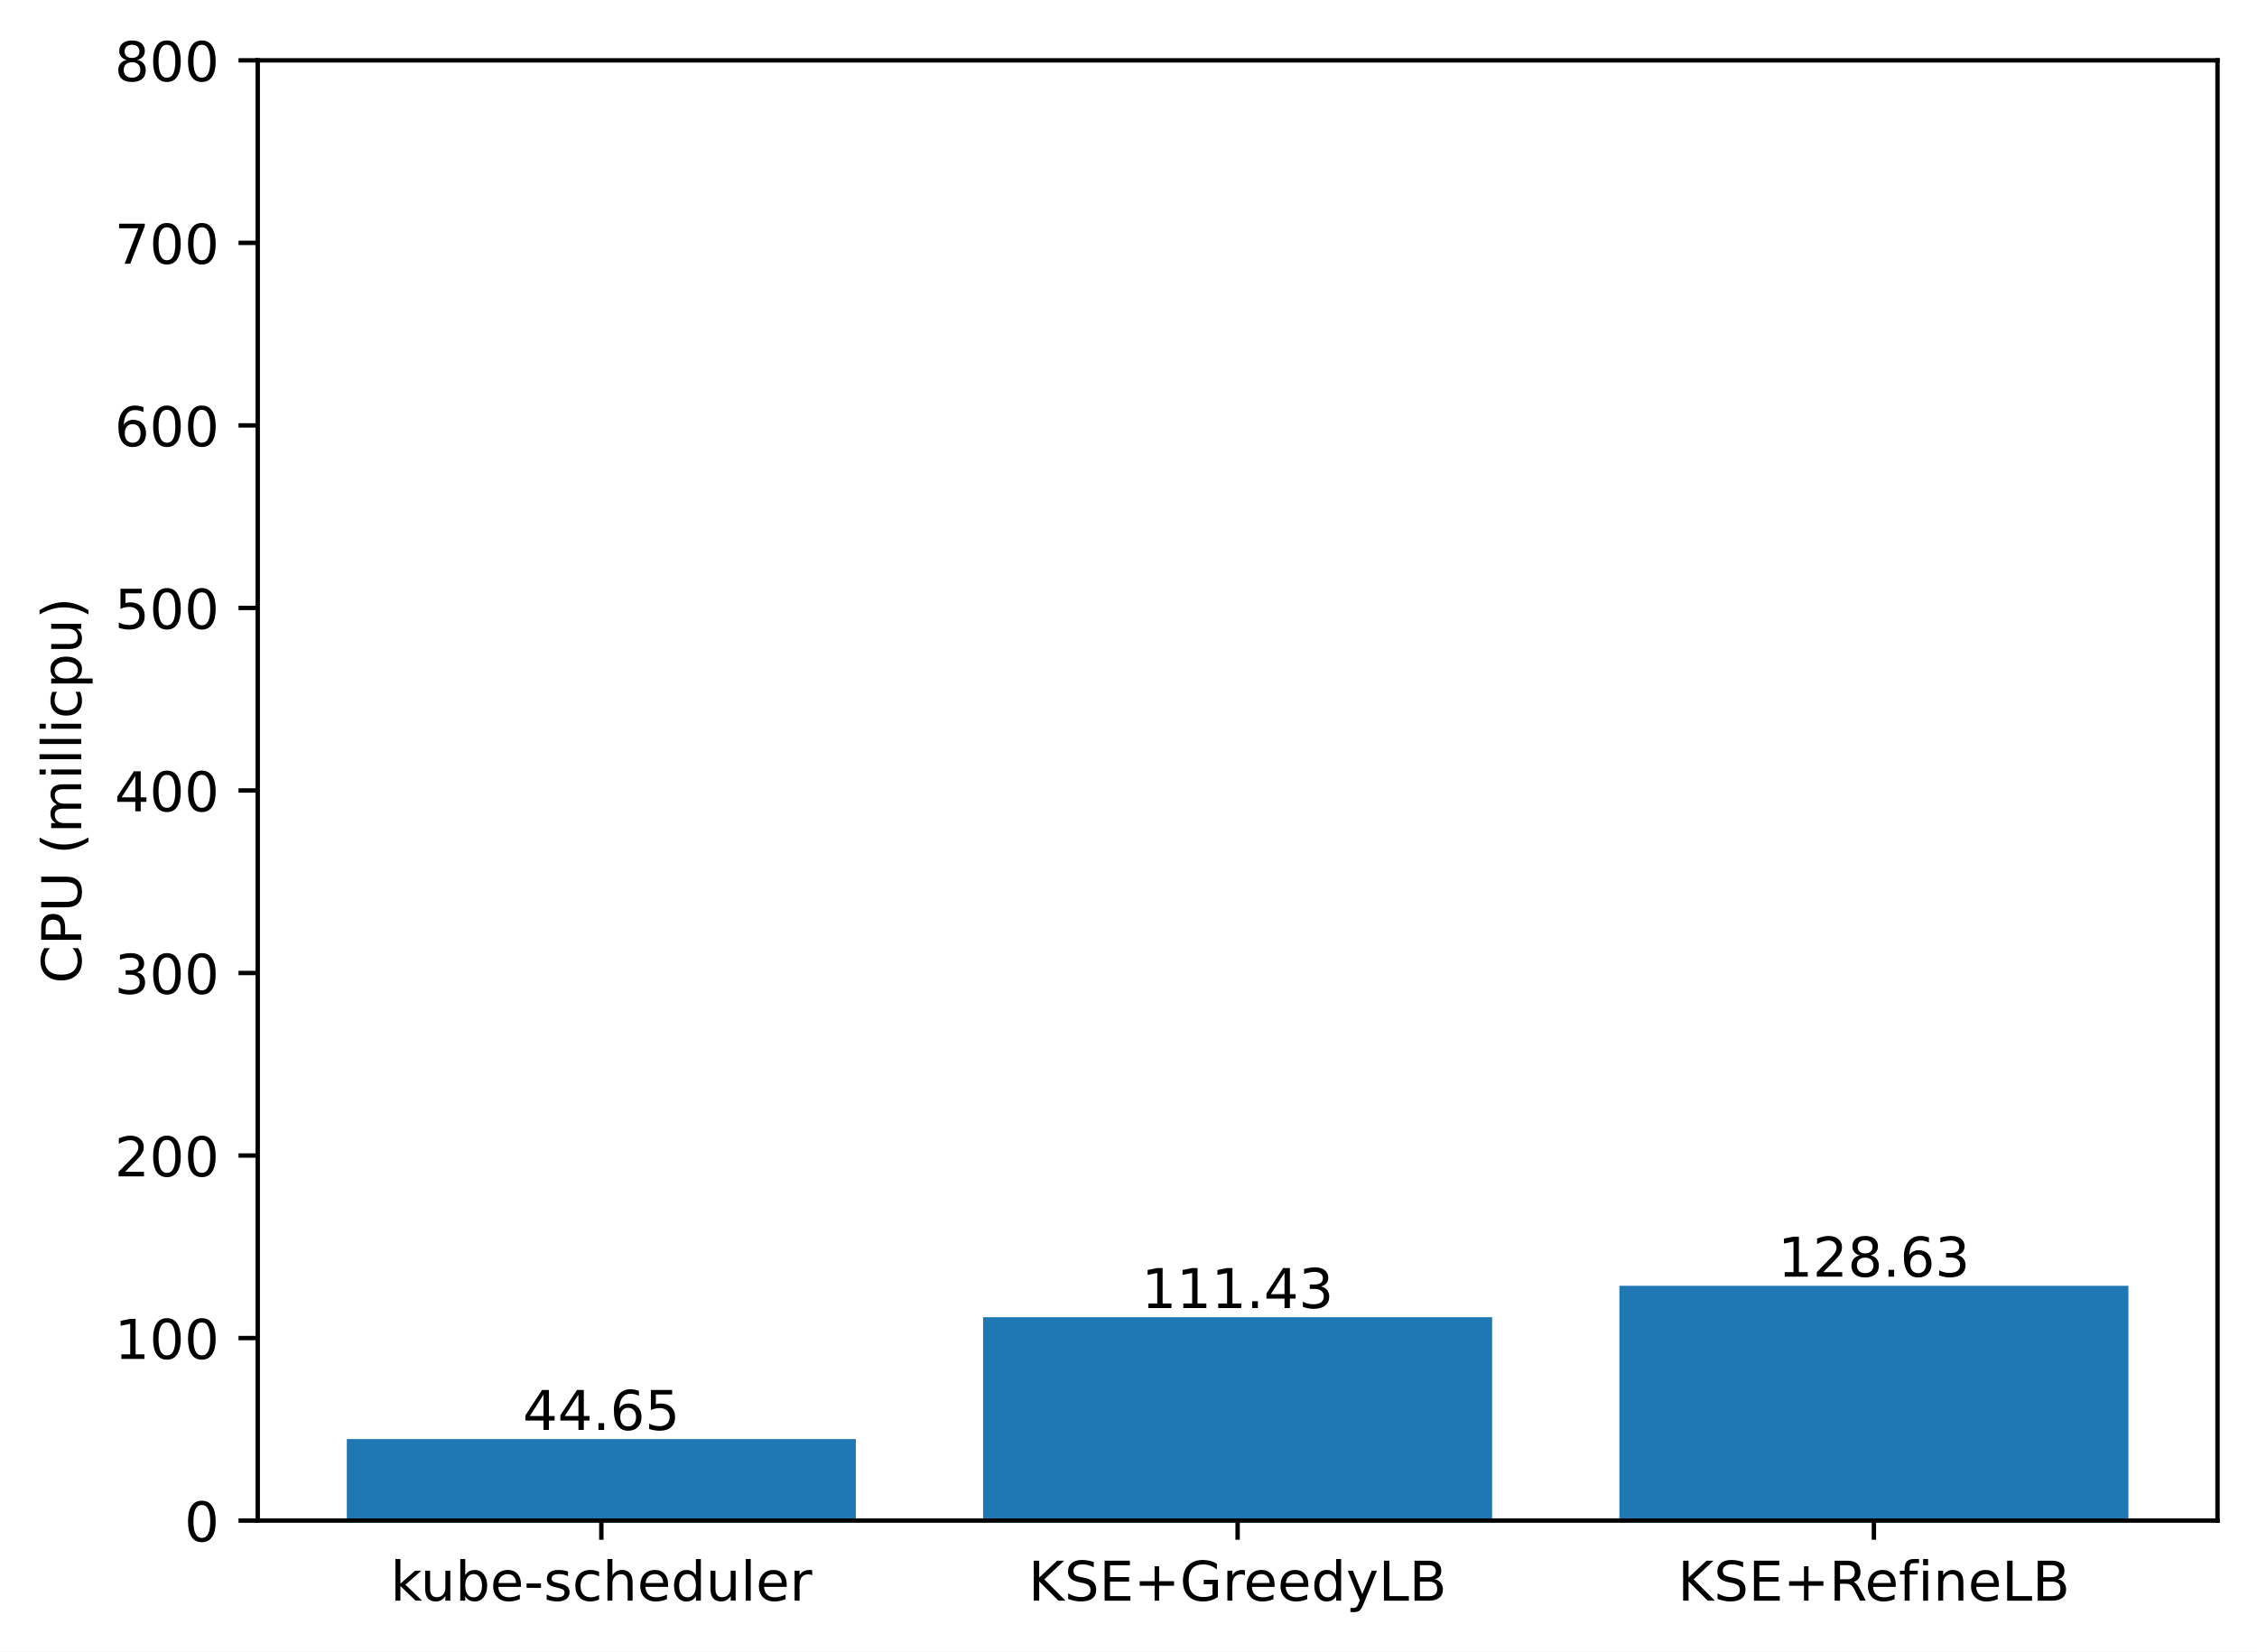
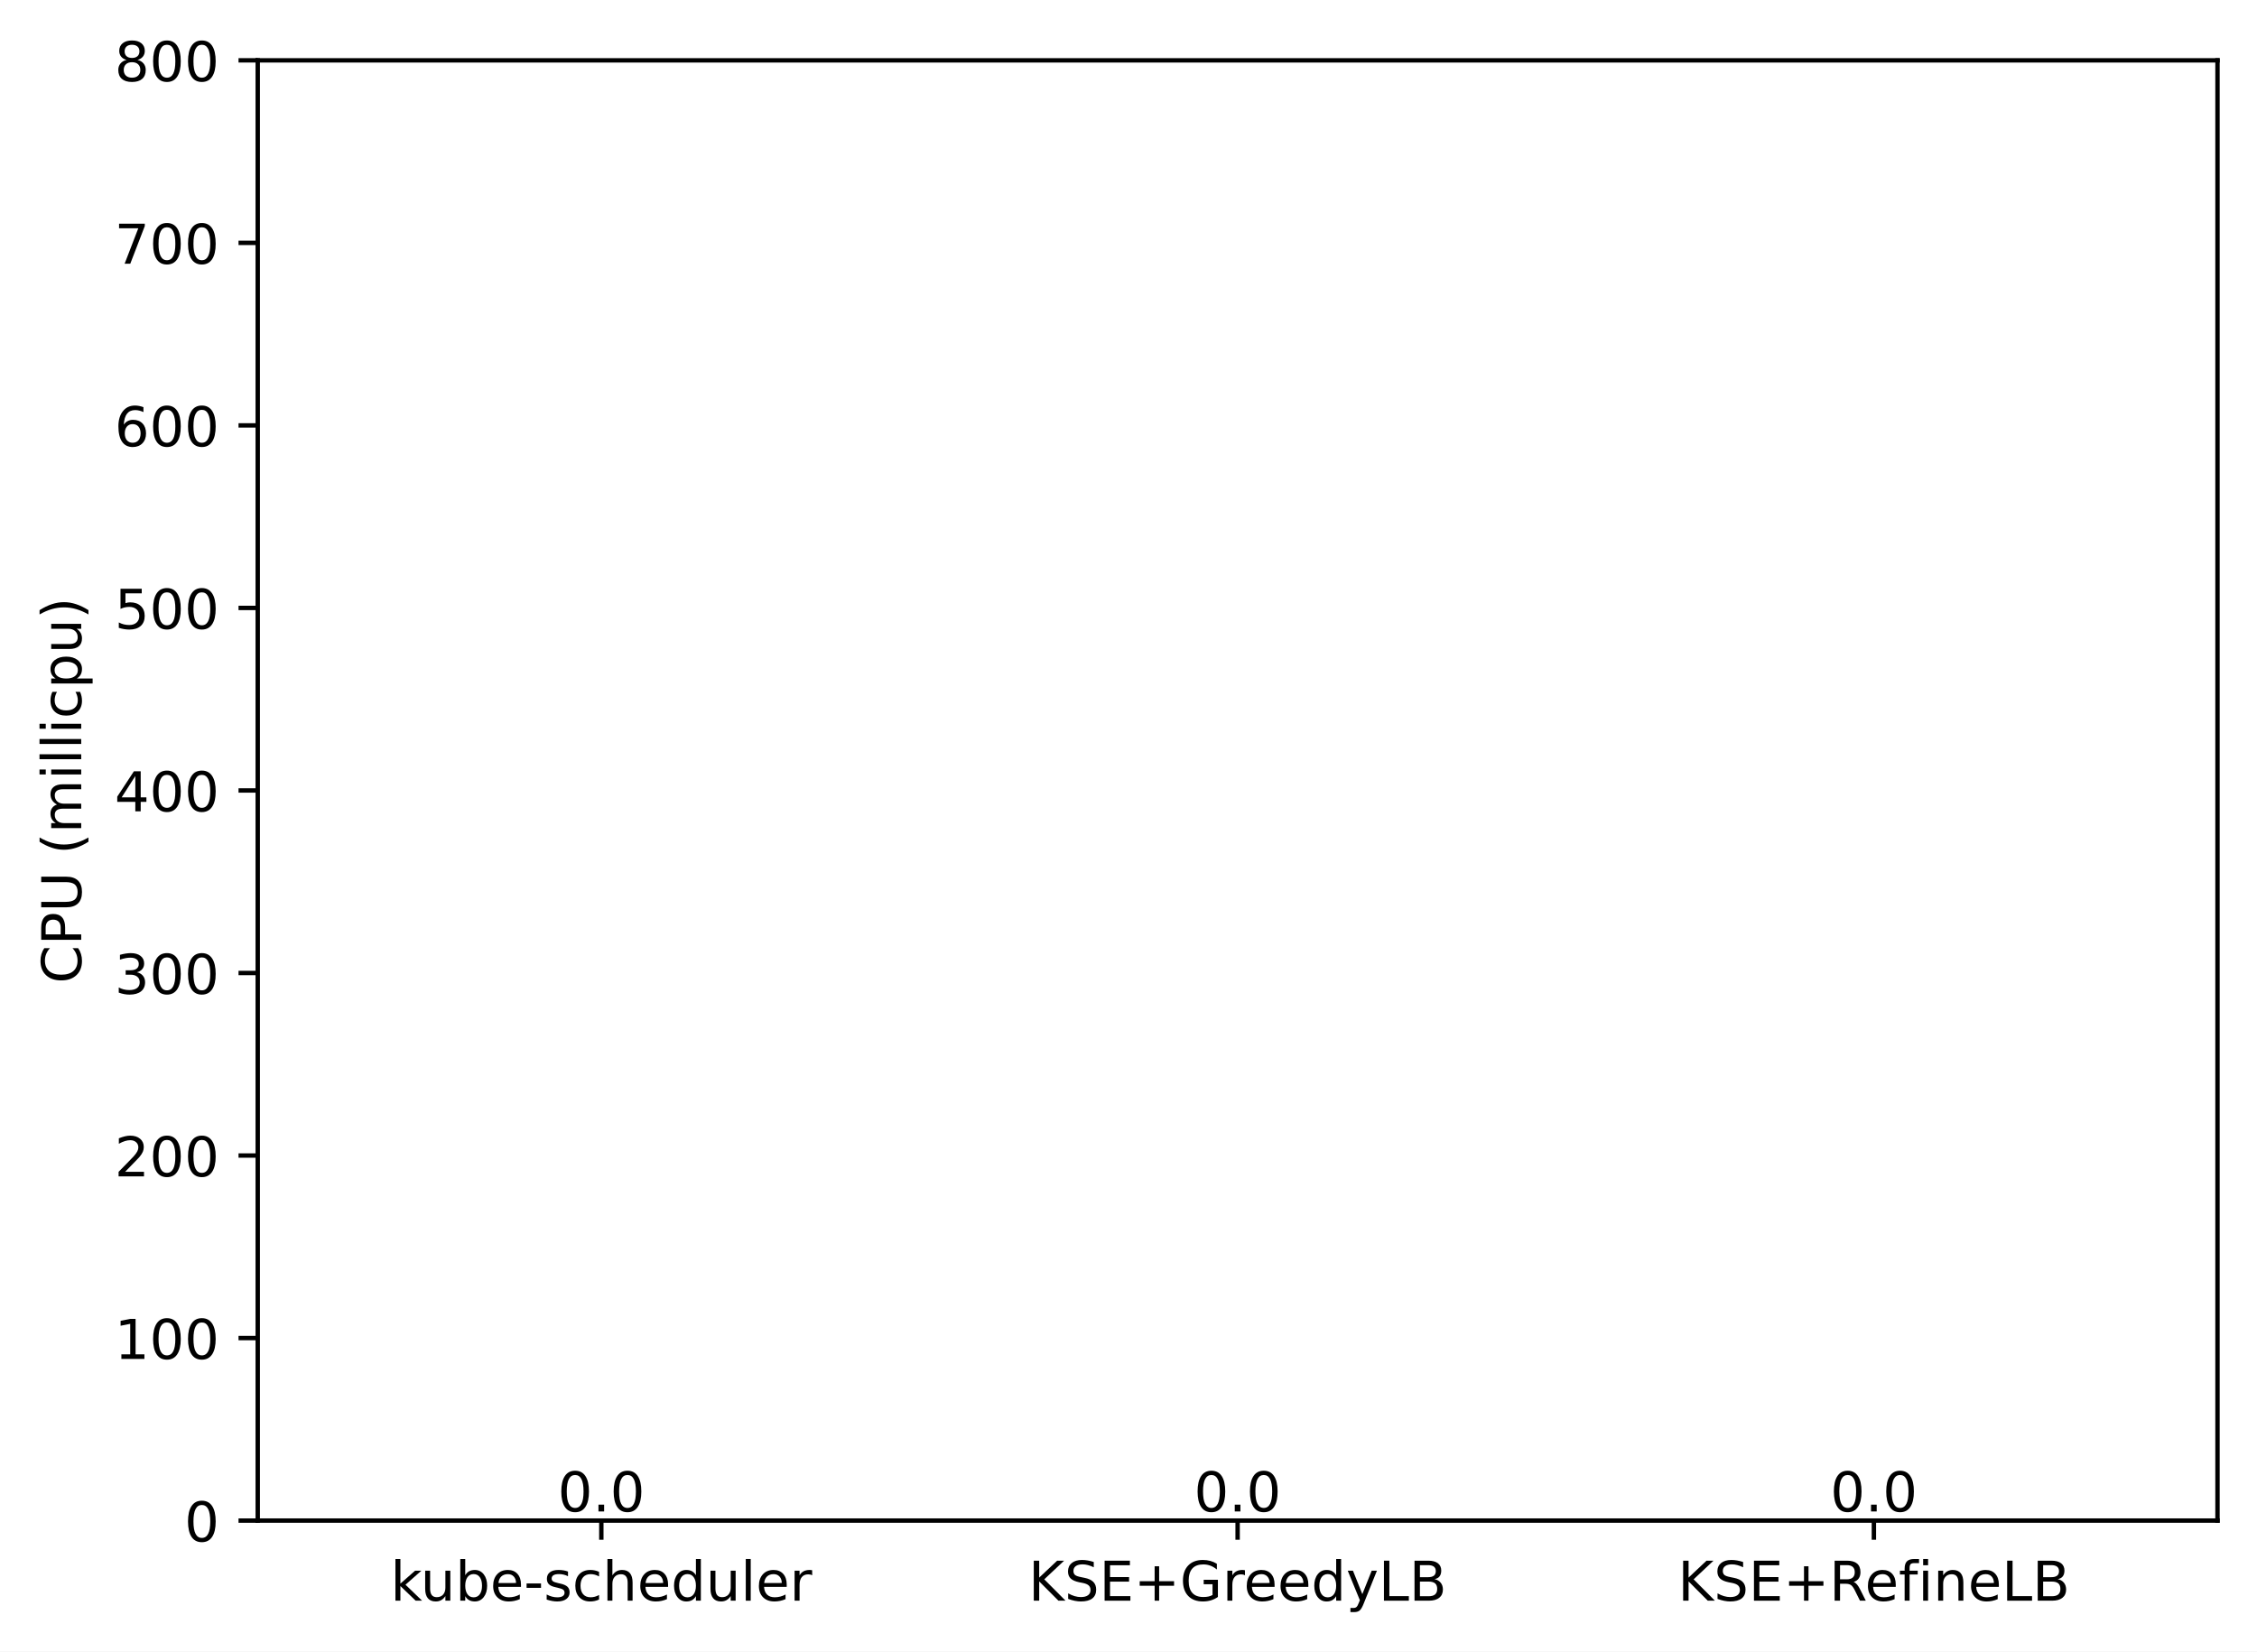
<svg xmlns="http://www.w3.org/2000/svg" xmlns:xlink="http://www.w3.org/1999/xlink" width="411.286pt" height="300.989pt" viewBox="0 0 411.286 300.989" version="1.1">
  <defs>
    <style type="text/css">*{stroke-linejoin: round; stroke-linecap: butt}</style>
  </defs>
  <g id="figure_1">
    <g id="patch_1">
      <path d="M 0 300.989  L 411.286 300.989  L 411.286 0  L 0 0  z " style="fill: #ffffff" />
    </g>
    <g id="axes_1">
      <g id="patch_2">
        <path d="M 46.966 277.111  L 404.086 277.111  L 404.086 10.999  L 46.966 10.999  z " style="fill: #ffffff" />
      </g>
      <g id="patch_3">
-         <path d="M 63.198 277.111  L 155.957 277.111  L 155.957 262.259  L 63.198 262.259  z " clip-path="url(#p11fda4ef3b)" style="fill: #1f77b4" />
+         <path d="M 63.198 277.111  L 155.957 277.111  L 155.957 277.111  L 63.198 277.111  z " clip-path="url(#pf1ada8d86b)" style="fill: #1f77b4" />
      </g>
      <g id="patch_4">
-         <path d="M 179.146 277.111  L 271.905 277.111  L 271.905 240.045  L 179.146 240.045  z " clip-path="url(#p11fda4ef3b)" style="fill: #1f77b4" />
+         <path d="M 179.146 277.111  L 271.905 277.111  L 271.905 277.111  L 179.146 277.111  z " clip-path="url(#pf1ada8d86b)" style="fill: #1f77b4" />
      </g>
      <g id="patch_5">
-         <path d="M 295.094 277.111  L 387.853 277.111  L 387.853 234.324  L 295.094 234.324  z " clip-path="url(#p11fda4ef3b)" style="fill: #1f77b4" />
+         <path d="M 295.094 277.111  L 387.853 277.111  L 387.853 277.111  L 295.094 277.111  z " clip-path="url(#pf1ada8d86b)" style="fill: #1f77b4" />
      </g>
      <g id="matplotlib.axis_1">
        <g id="xtick_1">
          <g id="line2d_1">
            <defs>
-               <path id="m3837370e5c" d="M 0 0  L 0 3.5  " style="stroke: #000000; stroke-width: 0.8" />
+               <path id="mc02452cdc1" d="M 0 0  L 0 3.5  " style="stroke: #000000; stroke-width: 0.8" />
            </defs>
            <g>
-               <use xlink:href="#m3837370e5c" x="109.578" y="277.111" style="stroke: #000000; stroke-width: 0.8" />
+               <use xlink:href="#mc02452cdc1" x="109.578" y="277.111" style="stroke: #000000; stroke-width: 0.8" />
            </g>
          </g>
          <g id="text_1">
            <g transform="translate(71.15179 291.7097)scale(0.1 -0.1)">
              <defs>
                <path id="DejaVuSans-6b" d="M 581 4863  L 1159 4863  L 1159 1991  L 2875 3500  L 3609 3500  L 1753 1863  L 3688 0  L 2938 0  L 1159 1709  L 1159 0  L 581 0  L 581 4863  z " transform="scale(0.015625)" />
                <path id="DejaVuSans-75" d="M 544 1381  L 544 3500  L 1119 3500  L 1119 1403  Q 1119 906 1312 657  Q 1506 409 1894 409  Q 2359 409 2629 706  Q 2900 1003 2900 1516  L 2900 3500  L 3475 3500  L 3475 0  L 2900 0  L 2900 538  Q 2691 219 2414 64  Q 2138 -91 1772 -91  Q 1169 -91 856 284  Q 544 659 544 1381  z M 1991 3584  L 1991 3584  z " transform="scale(0.015625)" />
                <path id="DejaVuSans-62" d="M 3116 1747  Q 3116 2381 2855 2742  Q 2594 3103 2138 3103  Q 1681 3103 1420 2742  Q 1159 2381 1159 1747  Q 1159 1113 1420 752  Q 1681 391 2138 391  Q 2594 391 2855 752  Q 3116 1113 3116 1747  z M 1159 2969  Q 1341 3281 1617 3432  Q 1894 3584 2278 3584  Q 2916 3584 3314 3078  Q 3713 2572 3713 1747  Q 3713 922 3314 415  Q 2916 -91 2278 -91  Q 1894 -91 1617 61  Q 1341 213 1159 525  L 1159 0  L 581 0  L 581 4863  L 1159 4863  L 1159 2969  z " transform="scale(0.015625)" />
                <path id="DejaVuSans-65" d="M 3597 1894  L 3597 1613  L 953 1613  Q 991 1019 1311 708  Q 1631 397 2203 397  Q 2534 397 2845 478  Q 3156 559 3463 722  L 3463 178  Q 3153 47 2828 -22  Q 2503 -91 2169 -91  Q 1331 -91 842 396  Q 353 884 353 1716  Q 353 2575 817 3079  Q 1281 3584 2069 3584  Q 2775 3584 3186 3129  Q 3597 2675 3597 1894  z M 3022 2063  Q 3016 2534 2758 2815  Q 2500 3097 2075 3097  Q 1594 3097 1305 2825  Q 1016 2553 972 2059  L 3022 2063  z " transform="scale(0.015625)" />
                <path id="DejaVuSans-2d" d="M 313 2009  L 1997 2009  L 1997 1497  L 313 1497  L 313 2009  z " transform="scale(0.015625)" />
                <path id="DejaVuSans-73" d="M 2834 3397  L 2834 2853  Q 2591 2978 2328 3040  Q 2066 3103 1784 3103  Q 1356 3103 1142 2972  Q 928 2841 928 2578  Q 928 2378 1081 2264  Q 1234 2150 1697 2047  L 1894 2003  Q 2506 1872 2764 1633  Q 3022 1394 3022 966  Q 3022 478 2636 193  Q 2250 -91 1575 -91  Q 1294 -91 989 -36  Q 684 19 347 128  L 347 722  Q 666 556 975 473  Q 1284 391 1588 391  Q 1994 391 2212 530  Q 2431 669 2431 922  Q 2431 1156 2273 1281  Q 2116 1406 1581 1522  L 1381 1569  Q 847 1681 609 1914  Q 372 2147 372 2553  Q 372 3047 722 3315  Q 1072 3584 1716 3584  Q 2034 3584 2315 3537  Q 2597 3491 2834 3397  z " transform="scale(0.015625)" />
                <path id="DejaVuSans-63" d="M 3122 3366  L 3122 2828  Q 2878 2963 2633 3030  Q 2388 3097 2138 3097  Q 1578 3097 1268 2742  Q 959 2388 959 1747  Q 959 1106 1268 751  Q 1578 397 2138 397  Q 2388 397 2633 464  Q 2878 531 3122 666  L 3122 134  Q 2881 22 2623 -34  Q 2366 -91 2075 -91  Q 1284 -91 818 406  Q 353 903 353 1747  Q 353 2603 823 3093  Q 1294 3584 2113 3584  Q 2378 3584 2631 3529  Q 2884 3475 3122 3366  z " transform="scale(0.015625)" />
                <path id="DejaVuSans-68" d="M 3513 2113  L 3513 0  L 2938 0  L 2938 2094  Q 2938 2591 2744 2837  Q 2550 3084 2163 3084  Q 1697 3084 1428 2787  Q 1159 2491 1159 1978  L 1159 0  L 581 0  L 581 4863  L 1159 4863  L 1159 2956  Q 1366 3272 1645 3428  Q 1925 3584 2291 3584  Q 2894 3584 3203 3211  Q 3513 2838 3513 2113  z " transform="scale(0.015625)" />
                <path id="DejaVuSans-64" d="M 2906 2969  L 2906 4863  L 3481 4863  L 3481 0  L 2906 0  L 2906 525  Q 2725 213 2448 61  Q 2172 -91 1784 -91  Q 1150 -91 751 415  Q 353 922 353 1747  Q 353 2572 751 3078  Q 1150 3584 1784 3584  Q 2172 3584 2448 3432  Q 2725 3281 2906 2969  z M 947 1747  Q 947 1113 1208 752  Q 1469 391 1925 391  Q 2381 391 2643 752  Q 2906 1113 2906 1747  Q 2906 2381 2643 2742  Q 2381 3103 1925 3103  Q 1469 3103 1208 2742  Q 947 2381 947 1747  z " transform="scale(0.015625)" />
                <path id="DejaVuSans-6c" d="M 603 4863  L 1178 4863  L 1178 0  L 603 0  L 603 4863  z " transform="scale(0.015625)" />
                <path id="DejaVuSans-72" d="M 2631 2963  Q 2534 3019 2420 3045  Q 2306 3072 2169 3072  Q 1681 3072 1420 2755  Q 1159 2438 1159 1844  L 1159 0  L 581 0  L 581 3500  L 1159 3500  L 1159 2956  Q 1341 3275 1631 3429  Q 1922 3584 2338 3584  Q 2397 3584 2469 3576  Q 2541 3569 2628 3553  L 2631 2963  z " transform="scale(0.015625)" />
              </defs>
              <use xlink:href="#DejaVuSans-6b" />
              <use xlink:href="#DejaVuSans-75" x="54.785" />
              <use xlink:href="#DejaVuSans-62" x="118.164" />
              <use xlink:href="#DejaVuSans-65" x="181.641" />
              <use xlink:href="#DejaVuSans-2d" x="243.164" />
              <use xlink:href="#DejaVuSans-73" x="279.248" />
              <use xlink:href="#DejaVuSans-63" x="331.348" />
              <use xlink:href="#DejaVuSans-68" x="386.328" />
              <use xlink:href="#DejaVuSans-65" x="449.707" />
              <use xlink:href="#DejaVuSans-64" x="511.23" />
              <use xlink:href="#DejaVuSans-75" x="574.707" />
              <use xlink:href="#DejaVuSans-6c" x="638.086" />
              <use xlink:href="#DejaVuSans-65" x="665.869" />
              <use xlink:href="#DejaVuSans-72" x="727.393" />
            </g>
          </g>
        </g>
        <g id="xtick_2">
          <g id="line2d_2">
            <g>
-               <use xlink:href="#m3837370e5c" x="225.526" y="277.111" style="stroke: #000000; stroke-width: 0.8" />
+               <use xlink:href="#mc02452cdc1" x="225.526" y="277.111" style="stroke: #000000; stroke-width: 0.8" />
            </g>
          </g>
          <g id="text_2">
            <g transform="translate(187.403 291.7097)scale(0.1 -0.1)">
              <defs>
                <path id="DejaVuSans-4b" d="M 628 4666  L 1259 4666  L 1259 2694  L 3353 4666  L 4166 4666  L 1850 2491  L 4331 0  L 3500 0  L 1259 2247  L 1259 0  L 628 0  L 628 4666  z " transform="scale(0.015625)" />
                <path id="DejaVuSans-53" d="M 3425 4513  L 3425 3897  Q 3066 4069 2747 4153  Q 2428 4238 2131 4238  Q 1616 4238 1336 4038  Q 1056 3838 1056 3469  Q 1056 3159 1242 3001  Q 1428 2844 1947 2747  L 2328 2669  Q 3034 2534 3370 2195  Q 3706 1856 3706 1288  Q 3706 609 3251 259  Q 2797 -91 1919 -91  Q 1588 -91 1214 -16  Q 841 59 441 206  L 441 856  Q 825 641 1194 531  Q 1563 422 1919 422  Q 2459 422 2753 634  Q 3047 847 3047 1241  Q 3047 1584 2836 1778  Q 2625 1972 2144 2069  L 1759 2144  Q 1053 2284 737 2584  Q 422 2884 422 3419  Q 422 4038 858 4394  Q 1294 4750 2059 4750  Q 2388 4750 2728 4690  Q 3069 4631 3425 4513  z " transform="scale(0.015625)" />
                <path id="DejaVuSans-45" d="M 628 4666  L 3578 4666  L 3578 4134  L 1259 4134  L 1259 2753  L 3481 2753  L 3481 2222  L 1259 2222  L 1259 531  L 3634 531  L 3634 0  L 628 0  L 628 4666  z " transform="scale(0.015625)" />
                <path id="DejaVuSans-2b" d="M 2944 4013  L 2944 2272  L 4684 2272  L 4684 1741  L 2944 1741  L 2944 0  L 2419 0  L 2419 1741  L 678 1741  L 678 2272  L 2419 2272  L 2419 4013  L 2944 4013  z " transform="scale(0.015625)" />
                <path id="DejaVuSans-47" d="M 3809 666  L 3809 1919  L 2778 1919  L 2778 2438  L 4434 2438  L 4434 434  Q 4069 175 3628 42  Q 3188 -91 2688 -91  Q 1594 -91 976 548  Q 359 1188 359 2328  Q 359 3472 976 4111  Q 1594 4750 2688 4750  Q 3144 4750 3555 4637  Q 3966 4525 4313 4306  L 4313 3634  Q 3963 3931 3569 4081  Q 3175 4231 2741 4231  Q 1884 4231 1454 3753  Q 1025 3275 1025 2328  Q 1025 1384 1454 906  Q 1884 428 2741 428  Q 3075 428 3337 486  Q 3600 544 3809 666  z " transform="scale(0.015625)" />
                <path id="DejaVuSans-79" d="M 2059 -325  Q 1816 -950 1584 -1140  Q 1353 -1331 966 -1331  L 506 -1331  L 506 -850  L 844 -850  Q 1081 -850 1212 -737  Q 1344 -625 1503 -206  L 1606 56  L 191 3500  L 800 3500  L 1894 763  L 2988 3500  L 3597 3500  L 2059 -325  z " transform="scale(0.015625)" />
                <path id="DejaVuSans-4c" d="M 628 4666  L 1259 4666  L 1259 531  L 3531 531  L 3531 0  L 628 0  L 628 4666  z " transform="scale(0.015625)" />
                <path id="DejaVuSans-42" d="M 1259 2228  L 1259 519  L 2272 519  Q 2781 519 3026 730  Q 3272 941 3272 1375  Q 3272 1813 3026 2020  Q 2781 2228 2272 2228  L 1259 2228  z M 1259 4147  L 1259 2741  L 2194 2741  Q 2656 2741 2882 2914  Q 3109 3088 3109 3444  Q 3109 3797 2882 3972  Q 2656 4147 2194 4147  L 1259 4147  z M 628 4666  L 2241 4666  Q 2963 4666 3353 4366  Q 3744 4066 3744 3513  Q 3744 3084 3544 2831  Q 3344 2578 2956 2516  Q 3422 2416 3680 2098  Q 3938 1781 3938 1306  Q 3938 681 3513 340  Q 3088 0 2303 0  L 628 0  L 628 4666  z " transform="scale(0.015625)" />
              </defs>
              <use xlink:href="#DejaVuSans-4b" />
              <use xlink:href="#DejaVuSans-53" x="65.576" />
              <use xlink:href="#DejaVuSans-45" x="129.053" />
              <use xlink:href="#DejaVuSans-2b" x="192.236" />
              <use xlink:href="#DejaVuSans-47" x="276.025" />
              <use xlink:href="#DejaVuSans-72" x="353.516" />
              <use xlink:href="#DejaVuSans-65" x="392.379" />
              <use xlink:href="#DejaVuSans-65" x="453.902" />
              <use xlink:href="#DejaVuSans-64" x="515.426" />
              <use xlink:href="#DejaVuSans-79" x="578.902" />
              <use xlink:href="#DejaVuSans-4c" x="638.082" />
              <use xlink:href="#DejaVuSans-42" x="693.795" />
            </g>
          </g>
        </g>
        <g id="xtick_3">
          <g id="line2d_3">
            <g>
-               <use xlink:href="#m3837370e5c" x="341.474" y="277.111" style="stroke: #000000; stroke-width: 0.8" />
+               <use xlink:href="#mc02452cdc1" x="341.474" y="277.111" style="stroke: #000000; stroke-width: 0.8" />
            </g>
          </g>
          <g id="text_3">
            <g transform="translate(305.7346 291.7097)scale(0.1 -0.1)">
              <defs>
                <path id="DejaVuSans-52" d="M 2841 2188  Q 3044 2119 3236 1894  Q 3428 1669 3622 1275  L 4263 0  L 3584 0  L 2988 1197  Q 2756 1666 2539 1819  Q 2322 1972 1947 1972  L 1259 1972  L 1259 0  L 628 0  L 628 4666  L 2053 4666  Q 2853 4666 3247 4331  Q 3641 3997 3641 3322  Q 3641 2881 3436 2590  Q 3231 2300 2841 2188  z M 1259 4147  L 1259 2491  L 2053 2491  Q 2509 2491 2742 2702  Q 2975 2913 2975 3322  Q 2975 3731 2742 3939  Q 2509 4147 2053 4147  L 1259 4147  z " transform="scale(0.015625)" />
                <path id="DejaVuSans-66" d="M 2375 4863  L 2375 4384  L 1825 4384  Q 1516 4384 1395 4259  Q 1275 4134 1275 3809  L 1275 3500  L 2222 3500  L 2222 3053  L 1275 3053  L 1275 0  L 697 0  L 697 3053  L 147 3053  L 147 3500  L 697 3500  L 697 3744  Q 697 4328 969 4595  Q 1241 4863 1831 4863  L 2375 4863  z " transform="scale(0.015625)" />
                <path id="DejaVuSans-69" d="M 603 3500  L 1178 3500  L 1178 0  L 603 0  L 603 3500  z M 603 4863  L 1178 4863  L 1178 4134  L 603 4134  L 603 4863  z " transform="scale(0.015625)" />
                <path id="DejaVuSans-6e" d="M 3513 2113  L 3513 0  L 2938 0  L 2938 2094  Q 2938 2591 2744 2837  Q 2550 3084 2163 3084  Q 1697 3084 1428 2787  Q 1159 2491 1159 1978  L 1159 0  L 581 0  L 581 3500  L 1159 3500  L 1159 2956  Q 1366 3272 1645 3428  Q 1925 3584 2291 3584  Q 2894 3584 3203 3211  Q 3513 2838 3513 2113  z " transform="scale(0.015625)" />
              </defs>
              <use xlink:href="#DejaVuSans-4b" />
              <use xlink:href="#DejaVuSans-53" x="65.576" />
              <use xlink:href="#DejaVuSans-45" x="129.053" />
              <use xlink:href="#DejaVuSans-2b" x="192.236" />
              <use xlink:href="#DejaVuSans-52" x="276.025" />
              <use xlink:href="#DejaVuSans-65" x="341.008" />
              <use xlink:href="#DejaVuSans-66" x="402.531" />
              <use xlink:href="#DejaVuSans-69" x="437.736" />
              <use xlink:href="#DejaVuSans-6e" x="465.52" />
              <use xlink:href="#DejaVuSans-65" x="528.898" />
              <use xlink:href="#DejaVuSans-4c" x="590.422" />
              <use xlink:href="#DejaVuSans-42" x="646.135" />
            </g>
          </g>
        </g>
      </g>
      <g id="matplotlib.axis_2">
        <g id="ytick_1">
          <g id="line2d_4">
            <defs>
-               <path id="m62fe19bdc9" d="M 0 0  L -3.5 0  " style="stroke: #000000; stroke-width: 0.8" />
+               <path id="m25675e8e6f" d="M 0 0  L -3.5 0  " style="stroke: #000000; stroke-width: 0.8" />
            </defs>
            <g>
-               <use xlink:href="#m62fe19bdc9" x="46.966" y="277.111" style="stroke: #000000; stroke-width: 0.8" />
+               <use xlink:href="#m25675e8e6f" x="46.966" y="277.111" style="stroke: #000000; stroke-width: 0.8" />
            </g>
          </g>
          <g id="text_4">
            <g transform="translate(33.60312 280.9104)scale(0.1 -0.1)">
              <defs>
                <path id="DejaVuSans-30" d="M 2034 4250  Q 1547 4250 1301 3770  Q 1056 3291 1056 2328  Q 1056 1369 1301 889  Q 1547 409 2034 409  Q 2525 409 2770 889  Q 3016 1369 3016 2328  Q 3016 3291 2770 3770  Q 2525 4250 2034 4250  z M 2034 4750  Q 2819 4750 3233 4129  Q 3647 3509 3647 2328  Q 3647 1150 3233 529  Q 2819 -91 2034 -91  Q 1250 -91 836 529  Q 422 1150 422 2328  Q 422 3509 836 4129  Q 1250 4750 2034 4750  z " transform="scale(0.015625)" />
              </defs>
              <use xlink:href="#DejaVuSans-30" />
            </g>
          </g>
        </g>
        <g id="ytick_2">
          <g id="line2d_5">
            <g>
-               <use xlink:href="#m62fe19bdc9" x="46.966" y="243.847" style="stroke: #000000; stroke-width: 0.8" />
+               <use xlink:href="#m25675e8e6f" x="46.966" y="243.847" style="stroke: #000000; stroke-width: 0.8" />
            </g>
          </g>
          <g id="text_5">
            <g transform="translate(20.87813 247.6464)scale(0.1 -0.1)">
              <defs>
                <path id="DejaVuSans-31" d="M 794 531  L 1825 531  L 1825 4091  L 703 3866  L 703 4441  L 1819 4666  L 2450 4666  L 2450 531  L 3481 531  L 3481 0  L 794 0  L 794 531  z " transform="scale(0.015625)" />
              </defs>
              <use xlink:href="#DejaVuSans-31" />
              <use xlink:href="#DejaVuSans-30" x="63.623" />
              <use xlink:href="#DejaVuSans-30" x="127.246" />
            </g>
          </g>
        </g>
        <g id="ytick_3">
          <g id="line2d_6">
            <g>
-               <use xlink:href="#m62fe19bdc9" x="46.966" y="210.583" style="stroke: #000000; stroke-width: 0.8" />
+               <use xlink:href="#m25675e8e6f" x="46.966" y="210.583" style="stroke: #000000; stroke-width: 0.8" />
            </g>
          </g>
          <g id="text_6">
            <g transform="translate(20.87813 214.3824)scale(0.1 -0.1)">
              <defs>
                <path id="DejaVuSans-32" d="M 1228 531  L 3431 531  L 3431 0  L 469 0  L 469 531  Q 828 903 1448 1529  Q 2069 2156 2228 2338  Q 2531 2678 2651 2914  Q 2772 3150 2772 3378  Q 2772 3750 2511 3984  Q 2250 4219 1831 4219  Q 1534 4219 1204 4116  Q 875 4013 500 3803  L 500 4441  Q 881 4594 1212 4672  Q 1544 4750 1819 4750  Q 2544 4750 2975 4387  Q 3406 4025 3406 3419  Q 3406 3131 3298 2873  Q 3191 2616 2906 2266  Q 2828 2175 2409 1742  Q 1991 1309 1228 531  z " transform="scale(0.015625)" />
              </defs>
              <use xlink:href="#DejaVuSans-32" />
              <use xlink:href="#DejaVuSans-30" x="63.623" />
              <use xlink:href="#DejaVuSans-30" x="127.246" />
            </g>
          </g>
        </g>
        <g id="ytick_4">
          <g id="line2d_7">
            <g>
-               <use xlink:href="#m62fe19bdc9" x="46.966" y="177.319" style="stroke: #000000; stroke-width: 0.8" />
+               <use xlink:href="#m25675e8e6f" x="46.966" y="177.319" style="stroke: #000000; stroke-width: 0.8" />
            </g>
          </g>
          <g id="text_7">
            <g transform="translate(20.87813 181.1184)scale(0.1 -0.1)">
              <defs>
                <path id="DejaVuSans-33" d="M 2597 2516  Q 3050 2419 3304 2112  Q 3559 1806 3559 1356  Q 3559 666 3084 287  Q 2609 -91 1734 -91  Q 1441 -91 1130 -33  Q 819 25 488 141  L 488 750  Q 750 597 1062 519  Q 1375 441 1716 441  Q 2309 441 2620 675  Q 2931 909 2931 1356  Q 2931 1769 2642 2001  Q 2353 2234 1838 2234  L 1294 2234  L 1294 2753  L 1863 2753  Q 2328 2753 2575 2939  Q 2822 3125 2822 3475  Q 2822 3834 2567 4026  Q 2313 4219 1838 4219  Q 1578 4219 1281 4162  Q 984 4106 628 3988  L 628 4550  Q 988 4650 1302 4700  Q 1616 4750 1894 4750  Q 2613 4750 3031 4423  Q 3450 4097 3450 3541  Q 3450 3153 3228 2886  Q 3006 2619 2597 2516  z " transform="scale(0.015625)" />
              </defs>
              <use xlink:href="#DejaVuSans-33" />
              <use xlink:href="#DejaVuSans-30" x="63.623" />
              <use xlink:href="#DejaVuSans-30" x="127.246" />
            </g>
          </g>
        </g>
        <g id="ytick_5">
          <g id="line2d_8">
            <g>
-               <use xlink:href="#m62fe19bdc9" x="46.966" y="144.055" style="stroke: #000000; stroke-width: 0.8" />
+               <use xlink:href="#m25675e8e6f" x="46.966" y="144.055" style="stroke: #000000; stroke-width: 0.8" />
            </g>
          </g>
          <g id="text_8">
            <g transform="translate(20.87813 147.8544)scale(0.1 -0.1)">
              <defs>
                <path id="DejaVuSans-34" d="M 2419 4116  L 825 1625  L 2419 1625  L 2419 4116  z M 2253 4666  L 3047 4666  L 3047 1625  L 3713 1625  L 3713 1100  L 3047 1100  L 3047 0  L 2419 0  L 2419 1100  L 313 1100  L 313 1709  L 2253 4666  z " transform="scale(0.015625)" />
              </defs>
              <use xlink:href="#DejaVuSans-34" />
              <use xlink:href="#DejaVuSans-30" x="63.623" />
              <use xlink:href="#DejaVuSans-30" x="127.246" />
            </g>
          </g>
        </g>
        <g id="ytick_6">
          <g id="line2d_9">
            <g>
-               <use xlink:href="#m62fe19bdc9" x="46.966" y="110.791" style="stroke: #000000; stroke-width: 0.8" />
+               <use xlink:href="#m25675e8e6f" x="46.966" y="110.791" style="stroke: #000000; stroke-width: 0.8" />
            </g>
          </g>
          <g id="text_9">
            <g transform="translate(20.87813 114.5904)scale(0.1 -0.1)">
              <defs>
                <path id="DejaVuSans-35" d="M 691 4666  L 3169 4666  L 3169 4134  L 1269 4134  L 1269 2991  Q 1406 3038 1543 3061  Q 1681 3084 1819 3084  Q 2600 3084 3056 2656  Q 3513 2228 3513 1497  Q 3513 744 3044 326  Q 2575 -91 1722 -91  Q 1428 -91 1123 -41  Q 819 9 494 109  L 494 744  Q 775 591 1075 516  Q 1375 441 1709 441  Q 2250 441 2565 725  Q 2881 1009 2881 1497  Q 2881 1984 2565 2268  Q 2250 2553 1709 2553  Q 1456 2553 1204 2497  Q 953 2441 691 2322  L 691 4666  z " transform="scale(0.015625)" />
              </defs>
              <use xlink:href="#DejaVuSans-35" />
              <use xlink:href="#DejaVuSans-30" x="63.623" />
              <use xlink:href="#DejaVuSans-30" x="127.246" />
            </g>
          </g>
        </g>
        <g id="ytick_7">
          <g id="line2d_10">
            <g>
-               <use xlink:href="#m62fe19bdc9" x="46.966" y="77.527" style="stroke: #000000; stroke-width: 0.8" />
+               <use xlink:href="#m25675e8e6f" x="46.966" y="77.527" style="stroke: #000000; stroke-width: 0.8" />
            </g>
          </g>
          <g id="text_10">
            <g transform="translate(20.87813 81.32644)scale(0.1 -0.1)">
              <defs>
                <path id="DejaVuSans-36" d="M 2113 2584  Q 1688 2584 1439 2293  Q 1191 2003 1191 1497  Q 1191 994 1439 701  Q 1688 409 2113 409  Q 2538 409 2786 701  Q 3034 994 3034 1497  Q 3034 2003 2786 2293  Q 2538 2584 2113 2584  z M 3366 4563  L 3366 3988  Q 3128 4100 2886 4159  Q 2644 4219 2406 4219  Q 1781 4219 1451 3797  Q 1122 3375 1075 2522  Q 1259 2794 1537 2939  Q 1816 3084 2150 3084  Q 2853 3084 3261 2657  Q 3669 2231 3669 1497  Q 3669 778 3244 343  Q 2819 -91 2113 -91  Q 1303 -91 875 529  Q 447 1150 447 2328  Q 447 3434 972 4092  Q 1497 4750 2381 4750  Q 2619 4750 2861 4703  Q 3103 4656 3366 4563  z " transform="scale(0.015625)" />
              </defs>
              <use xlink:href="#DejaVuSans-36" />
              <use xlink:href="#DejaVuSans-30" x="63.623" />
              <use xlink:href="#DejaVuSans-30" x="127.246" />
            </g>
          </g>
        </g>
        <g id="ytick_8">
          <g id="line2d_11">
            <g>
-               <use xlink:href="#m62fe19bdc9" x="46.966" y="44.263" style="stroke: #000000; stroke-width: 0.8" />
+               <use xlink:href="#m25675e8e6f" x="46.966" y="44.263" style="stroke: #000000; stroke-width: 0.8" />
            </g>
          </g>
          <g id="text_11">
            <g transform="translate(20.87813 48.06244)scale(0.1 -0.1)">
              <defs>
                <path id="DejaVuSans-37" d="M 525 4666  L 3525 4666  L 3525 4397  L 1831 0  L 1172 0  L 2766 4134  L 525 4134  L 525 4666  z " transform="scale(0.015625)" />
              </defs>
              <use xlink:href="#DejaVuSans-37" />
              <use xlink:href="#DejaVuSans-30" x="63.623" />
              <use xlink:href="#DejaVuSans-30" x="127.246" />
            </g>
          </g>
        </g>
        <g id="ytick_9">
          <g id="line2d_12">
            <g>
-               <use xlink:href="#m62fe19bdc9" x="46.966" y="10.999" style="stroke: #000000; stroke-width: 0.8" />
+               <use xlink:href="#m25675e8e6f" x="46.966" y="10.999" style="stroke: #000000; stroke-width: 0.8" />
            </g>
          </g>
          <g id="text_12">
            <g transform="translate(20.87813 14.79844)scale(0.1 -0.1)">
              <defs>
                <path id="DejaVuSans-38" d="M 2034 2216  Q 1584 2216 1326 1975  Q 1069 1734 1069 1313  Q 1069 891 1326 650  Q 1584 409 2034 409  Q 2484 409 2743 651  Q 3003 894 3003 1313  Q 3003 1734 2745 1975  Q 2488 2216 2034 2216  z M 1403 2484  Q 997 2584 770 2862  Q 544 3141 544 3541  Q 544 4100 942 4425  Q 1341 4750 2034 4750  Q 2731 4750 3128 4425  Q 3525 4100 3525 3541  Q 3525 3141 3298 2862  Q 3072 2584 2669 2484  Q 3125 2378 3379 2068  Q 3634 1759 3634 1313  Q 3634 634 3220 271  Q 2806 -91 2034 -91  Q 1263 -91 848 271  Q 434 634 434 1313  Q 434 1759 690 2068  Q 947 2378 1403 2484  z M 1172 3481  Q 1172 3119 1398 2916  Q 1625 2713 2034 2713  Q 2441 2713 2670 2916  Q 2900 3119 2900 3481  Q 2900 3844 2670 4047  Q 2441 4250 2034 4250  Q 1625 4250 1398 4047  Q 1172 3844 1172 3481  z " transform="scale(0.015625)" />
              </defs>
              <use xlink:href="#DejaVuSans-38" />
              <use xlink:href="#DejaVuSans-30" x="63.623" />
              <use xlink:href="#DejaVuSans-30" x="127.246" />
            </g>
          </g>
        </g>
        <g id="text_13">
          <g transform="translate(14.79844 179.2302)rotate(-90)scale(0.1 -0.1)">
            <defs>
              <path id="DejaVuSans-43" d="M 4122 4306  L 4122 3641  Q 3803 3938 3442 4084  Q 3081 4231 2675 4231  Q 1875 4231 1450 3742  Q 1025 3253 1025 2328  Q 1025 1406 1450 917  Q 1875 428 2675 428  Q 3081 428 3442 575  Q 3803 722 4122 1019  L 4122 359  Q 3791 134 3420 21  Q 3050 -91 2638 -91  Q 1578 -91 968 557  Q 359 1206 359 2328  Q 359 3453 968 4101  Q 1578 4750 2638 4750  Q 3056 4750 3426 4639  Q 3797 4528 4122 4306  z " transform="scale(0.015625)" />
              <path id="DejaVuSans-50" d="M 1259 4147  L 1259 2394  L 2053 2394  Q 2494 2394 2734 2622  Q 2975 2850 2975 3272  Q 2975 3691 2734 3919  Q 2494 4147 2053 4147  L 1259 4147  z M 628 4666  L 2053 4666  Q 2838 4666 3239 4311  Q 3641 3956 3641 3272  Q 3641 2581 3239 2228  Q 2838 1875 2053 1875  L 1259 1875  L 1259 0  L 628 0  L 628 4666  z " transform="scale(0.015625)" />
              <path id="DejaVuSans-55" d="M 556 4666  L 1191 4666  L 1191 1831  Q 1191 1081 1462 751  Q 1734 422 2344 422  Q 2950 422 3222 751  Q 3494 1081 3494 1831  L 3494 4666  L 4128 4666  L 4128 1753  Q 4128 841 3676 375  Q 3225 -91 2344 -91  Q 1459 -91 1007 375  Q 556 841 556 1753  L 556 4666  z " transform="scale(0.015625)" />
              <path id="DejaVuSans-20" transform="scale(0.015625)" />
              <path id="DejaVuSans-28" d="M 1984 4856  Q 1566 4138 1362 3434  Q 1159 2731 1159 2009  Q 1159 1288 1364 580  Q 1569 -128 1984 -844  L 1484 -844  Q 1016 -109 783 600  Q 550 1309 550 2009  Q 550 2706 781 3412  Q 1013 4119 1484 4856  L 1984 4856  z " transform="scale(0.015625)" />
              <path id="DejaVuSans-6d" d="M 3328 2828  Q 3544 3216 3844 3400  Q 4144 3584 4550 3584  Q 5097 3584 5394 3201  Q 5691 2819 5691 2113  L 5691 0  L 5113 0  L 5113 2094  Q 5113 2597 4934 2840  Q 4756 3084 4391 3084  Q 3944 3084 3684 2787  Q 3425 2491 3425 1978  L 3425 0  L 2847 0  L 2847 2094  Q 2847 2600 2669 2842  Q 2491 3084 2119 3084  Q 1678 3084 1418 2786  Q 1159 2488 1159 1978  L 1159 0  L 581 0  L 581 3500  L 1159 3500  L 1159 2956  Q 1356 3278 1631 3431  Q 1906 3584 2284 3584  Q 2666 3584 2933 3390  Q 3200 3197 3328 2828  z " transform="scale(0.015625)" />
              <path id="DejaVuSans-70" d="M 1159 525  L 1159 -1331  L 581 -1331  L 581 3500  L 1159 3500  L 1159 2969  Q 1341 3281 1617 3432  Q 1894 3584 2278 3584  Q 2916 3584 3314 3078  Q 3713 2572 3713 1747  Q 3713 922 3314 415  Q 2916 -91 2278 -91  Q 1894 -91 1617 61  Q 1341 213 1159 525  z M 3116 1747  Q 3116 2381 2855 2742  Q 2594 3103 2138 3103  Q 1681 3103 1420 2742  Q 1159 2381 1159 1747  Q 1159 1113 1420 752  Q 1681 391 2138 391  Q 2594 391 2855 752  Q 3116 1113 3116 1747  z " transform="scale(0.015625)" />
              <path id="DejaVuSans-29" d="M 513 4856  L 1013 4856  Q 1481 4119 1714 3412  Q 1947 2706 1947 2009  Q 1947 1309 1714 600  Q 1481 -109 1013 -844  L 513 -844  Q 928 -128 1133 580  Q 1338 1288 1338 2009  Q 1338 2731 1133 3434  Q 928 4138 513 4856  z " transform="scale(0.015625)" />
            </defs>
            <use xlink:href="#DejaVuSans-43" />
            <use xlink:href="#DejaVuSans-50" x="69.824" />
            <use xlink:href="#DejaVuSans-55" x="130.127" />
            <use xlink:href="#DejaVuSans-20" x="203.32" />
            <use xlink:href="#DejaVuSans-28" x="235.107" />
            <use xlink:href="#DejaVuSans-6d" x="274.121" />
            <use xlink:href="#DejaVuSans-69" x="371.533" />
            <use xlink:href="#DejaVuSans-6c" x="399.316" />
            <use xlink:href="#DejaVuSans-6c" x="427.1" />
            <use xlink:href="#DejaVuSans-69" x="454.883" />
            <use xlink:href="#DejaVuSans-63" x="482.666" />
            <use xlink:href="#DejaVuSans-70" x="537.646" />
            <use xlink:href="#DejaVuSans-75" x="601.123" />
            <use xlink:href="#DejaVuSans-29" x="664.502" />
          </g>
        </g>
      </g>
      <g id="patch_6">
        <path d="M 46.966 277.111  L 46.966 10.999  " style="fill: none; stroke: #000000; stroke-width: 0.8; stroke-linejoin: miter; stroke-linecap: square" />
      </g>
      <g id="patch_7">
        <path d="M 404.086 277.111  L 404.086 10.999  " style="fill: none; stroke: #000000; stroke-width: 0.8; stroke-linejoin: miter; stroke-linecap: square" />
      </g>
      <g id="patch_8">
        <path d="M 46.966 277.111  L 404.086 277.111  " style="fill: none; stroke: #000000; stroke-width: 0.8; stroke-linejoin: miter; stroke-linecap: square" />
      </g>
      <g id="patch_9">
        <path d="M 46.966 10.999  L 404.086 10.999  " style="fill: none; stroke: #000000; stroke-width: 0.8; stroke-linejoin: miter; stroke-linecap: square" />
      </g>
      <g id="text_14">
-         <g transform="translate(95.26351 260.5956)scale(0.1 -0.1)">
+         <g transform="translate(101.626 275.448)scale(0.1 -0.1)">
          <defs>
            <path id="DejaVuSans-2e" d="M 684 794  L 1344 794  L 1344 0  L 684 0  L 684 794  z " transform="scale(0.015625)" />
          </defs>
-           <use xlink:href="#DejaVuSans-34" />
-           <use xlink:href="#DejaVuSans-34" x="63.623" />
-           <use xlink:href="#DejaVuSans-2e" x="127.246" />
-           <use xlink:href="#DejaVuSans-36" x="159.033" />
-           <use xlink:href="#DejaVuSans-35" x="222.656" />
+           <use xlink:href="#DejaVuSans-30" />
+           <use xlink:href="#DejaVuSans-2e" x="63.623" />
+           <use xlink:href="#DejaVuSans-30" x="95.41" />
        </g>
      </g>
      <g id="text_15">
-         <g transform="translate(208.0303 238.3819)scale(0.1 -0.1)">
-           <use xlink:href="#DejaVuSans-31" />
-           <use xlink:href="#DejaVuSans-31" x="63.623" />
-           <use xlink:href="#DejaVuSans-31" x="127.246" />
-           <use xlink:href="#DejaVuSans-2e" x="190.869" />
-           <use xlink:href="#DejaVuSans-34" x="222.656" />
-           <use xlink:href="#DejaVuSans-33" x="286.279" />
+         <g transform="translate(217.5741 275.448)scale(0.1 -0.1)">
+           <use xlink:href="#DejaVuSans-30" />
+           <use xlink:href="#DejaVuSans-2e" x="63.623" />
+           <use xlink:href="#DejaVuSans-30" x="95.41" />
        </g>
      </g>
      <g id="text_16">
-         <g transform="translate(323.9784 232.6605)scale(0.1 -0.1)">
-           <use xlink:href="#DejaVuSans-31" />
-           <use xlink:href="#DejaVuSans-32" x="63.623" />
-           <use xlink:href="#DejaVuSans-38" x="127.246" />
-           <use xlink:href="#DejaVuSans-2e" x="190.869" />
-           <use xlink:href="#DejaVuSans-36" x="222.656" />
-           <use xlink:href="#DejaVuSans-33" x="286.279" />
+         <g transform="translate(333.5221 275.448)scale(0.1 -0.1)">
+           <use xlink:href="#DejaVuSans-30" />
+           <use xlink:href="#DejaVuSans-2e" x="63.623" />
+           <use xlink:href="#DejaVuSans-30" x="95.41" />
        </g>
      </g>
    </g>
  </g>
  <defs>
-     <clipPath id="p11fda4ef3b">
+     <clipPath id="pf1ada8d86b">
      <rect x="46.966" y="10.999" width="357.12" height="266.112" />
    </clipPath>
  </defs>
</svg>
